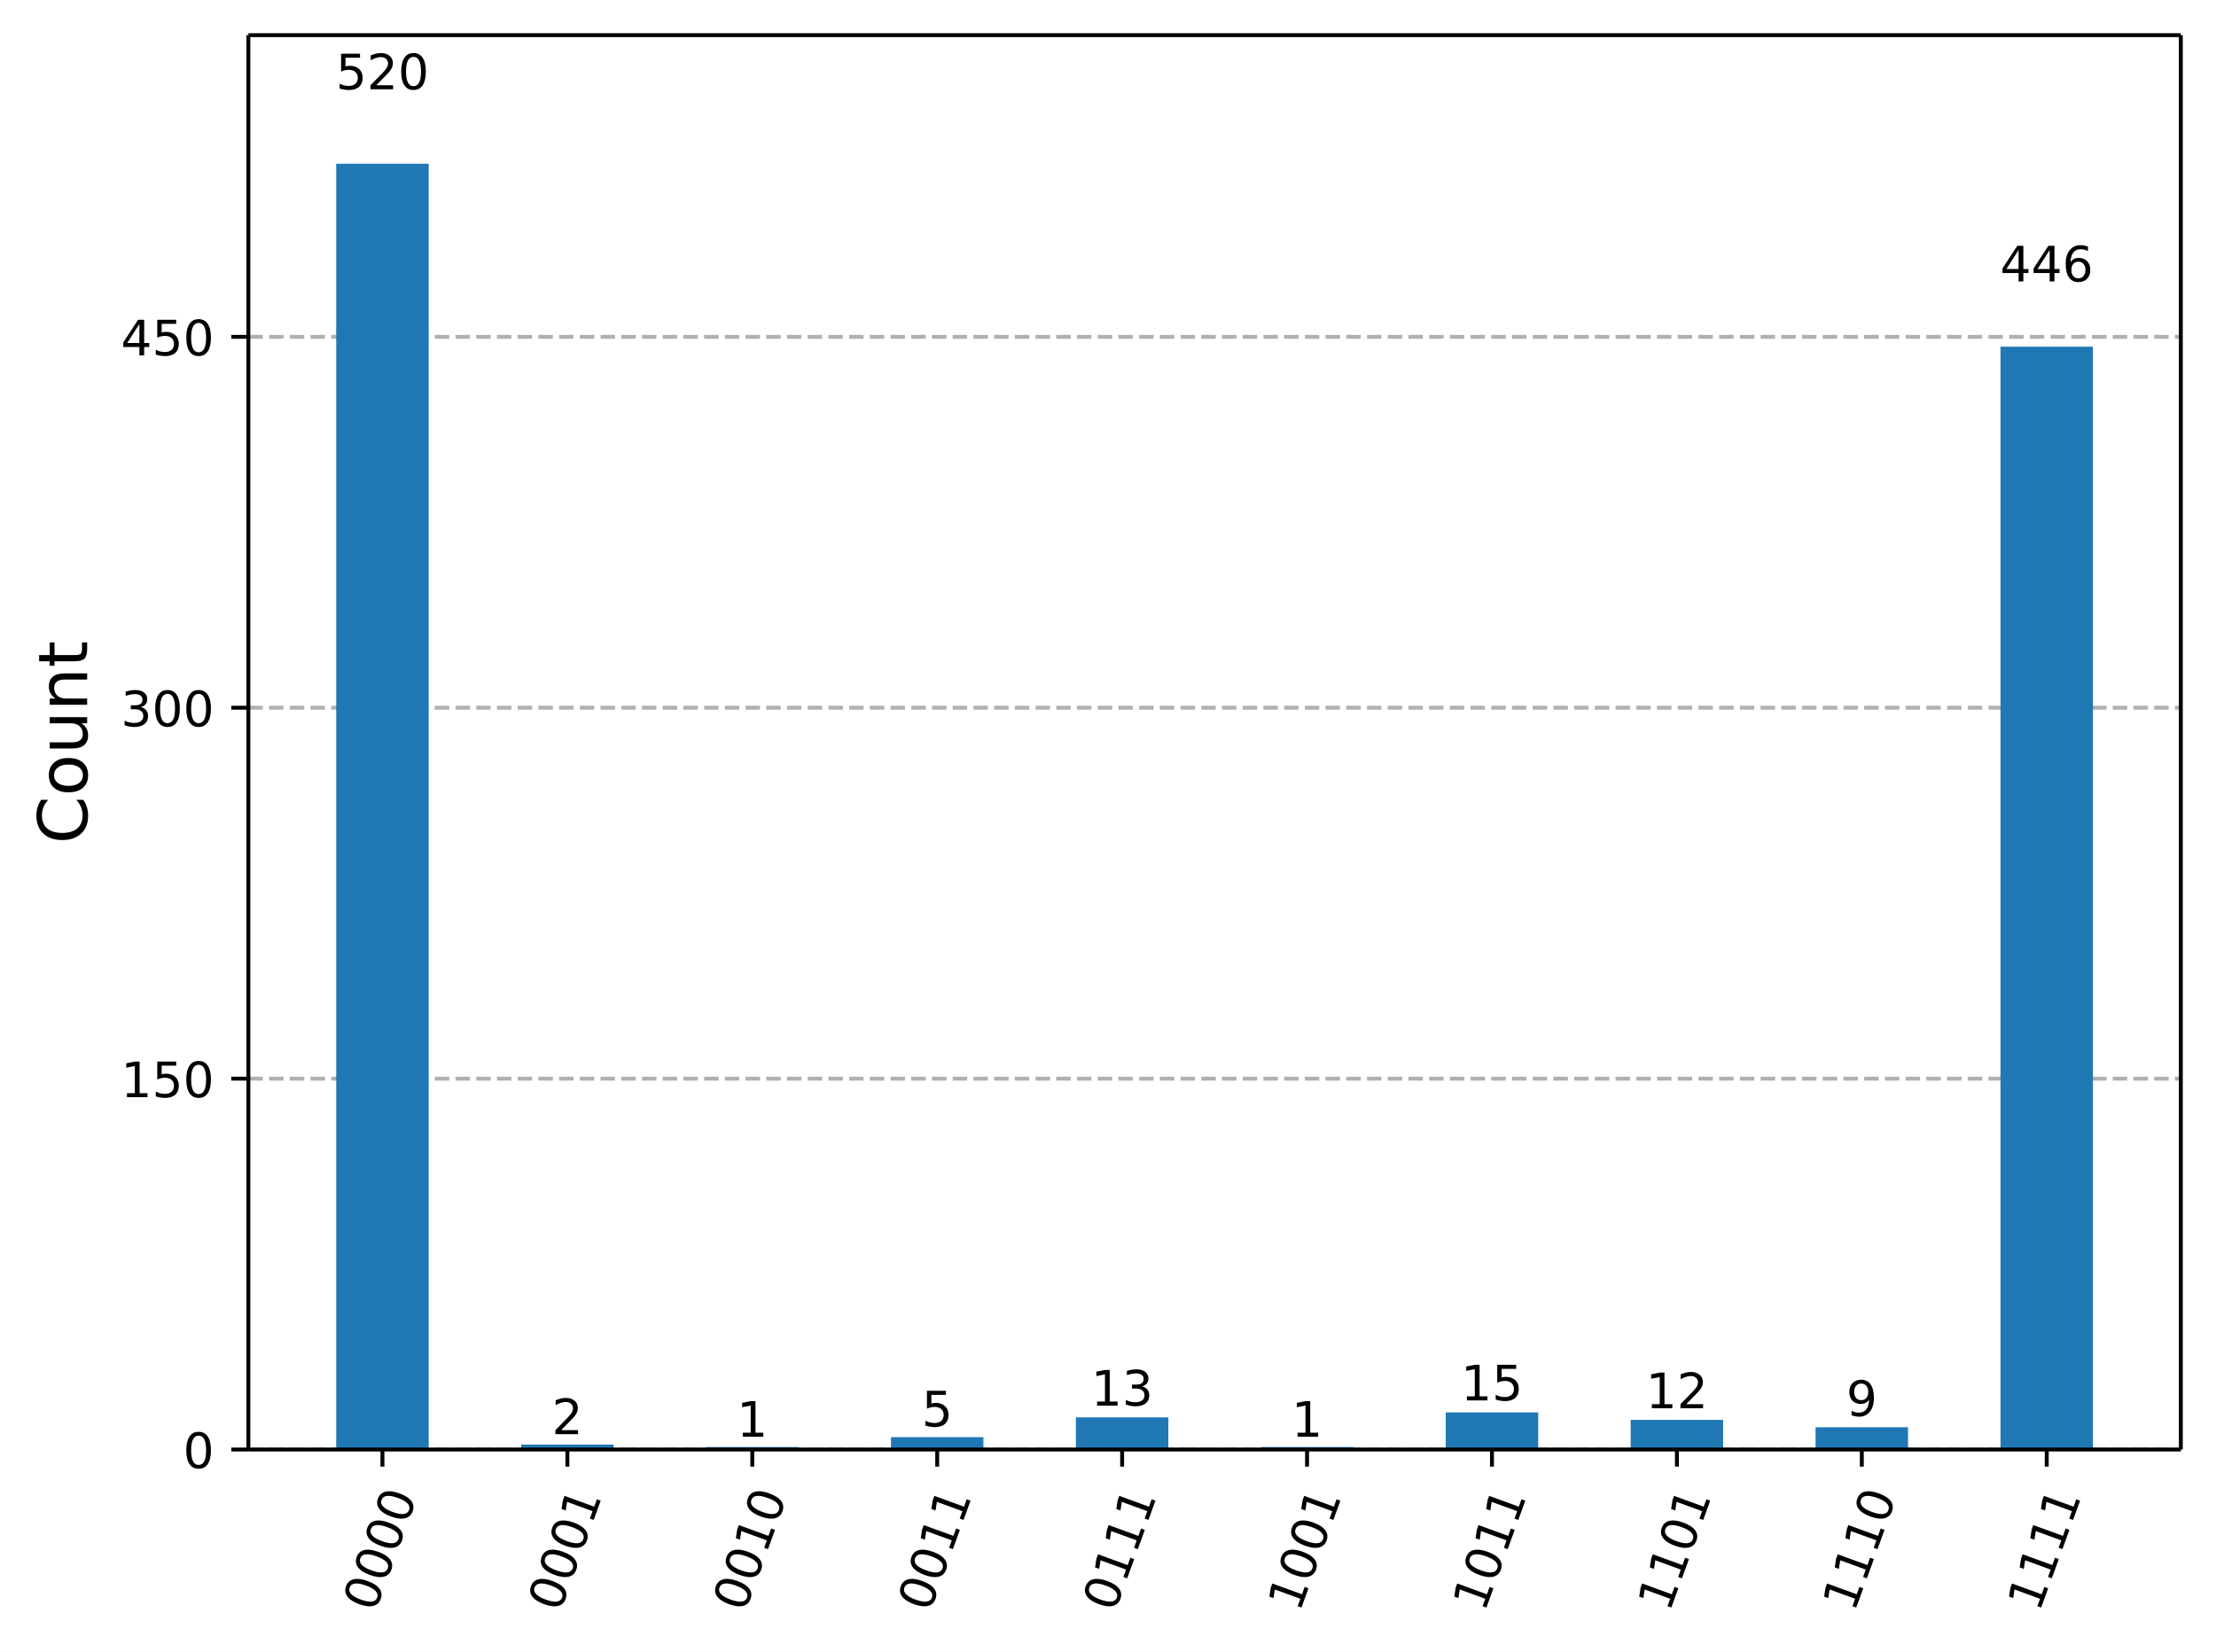
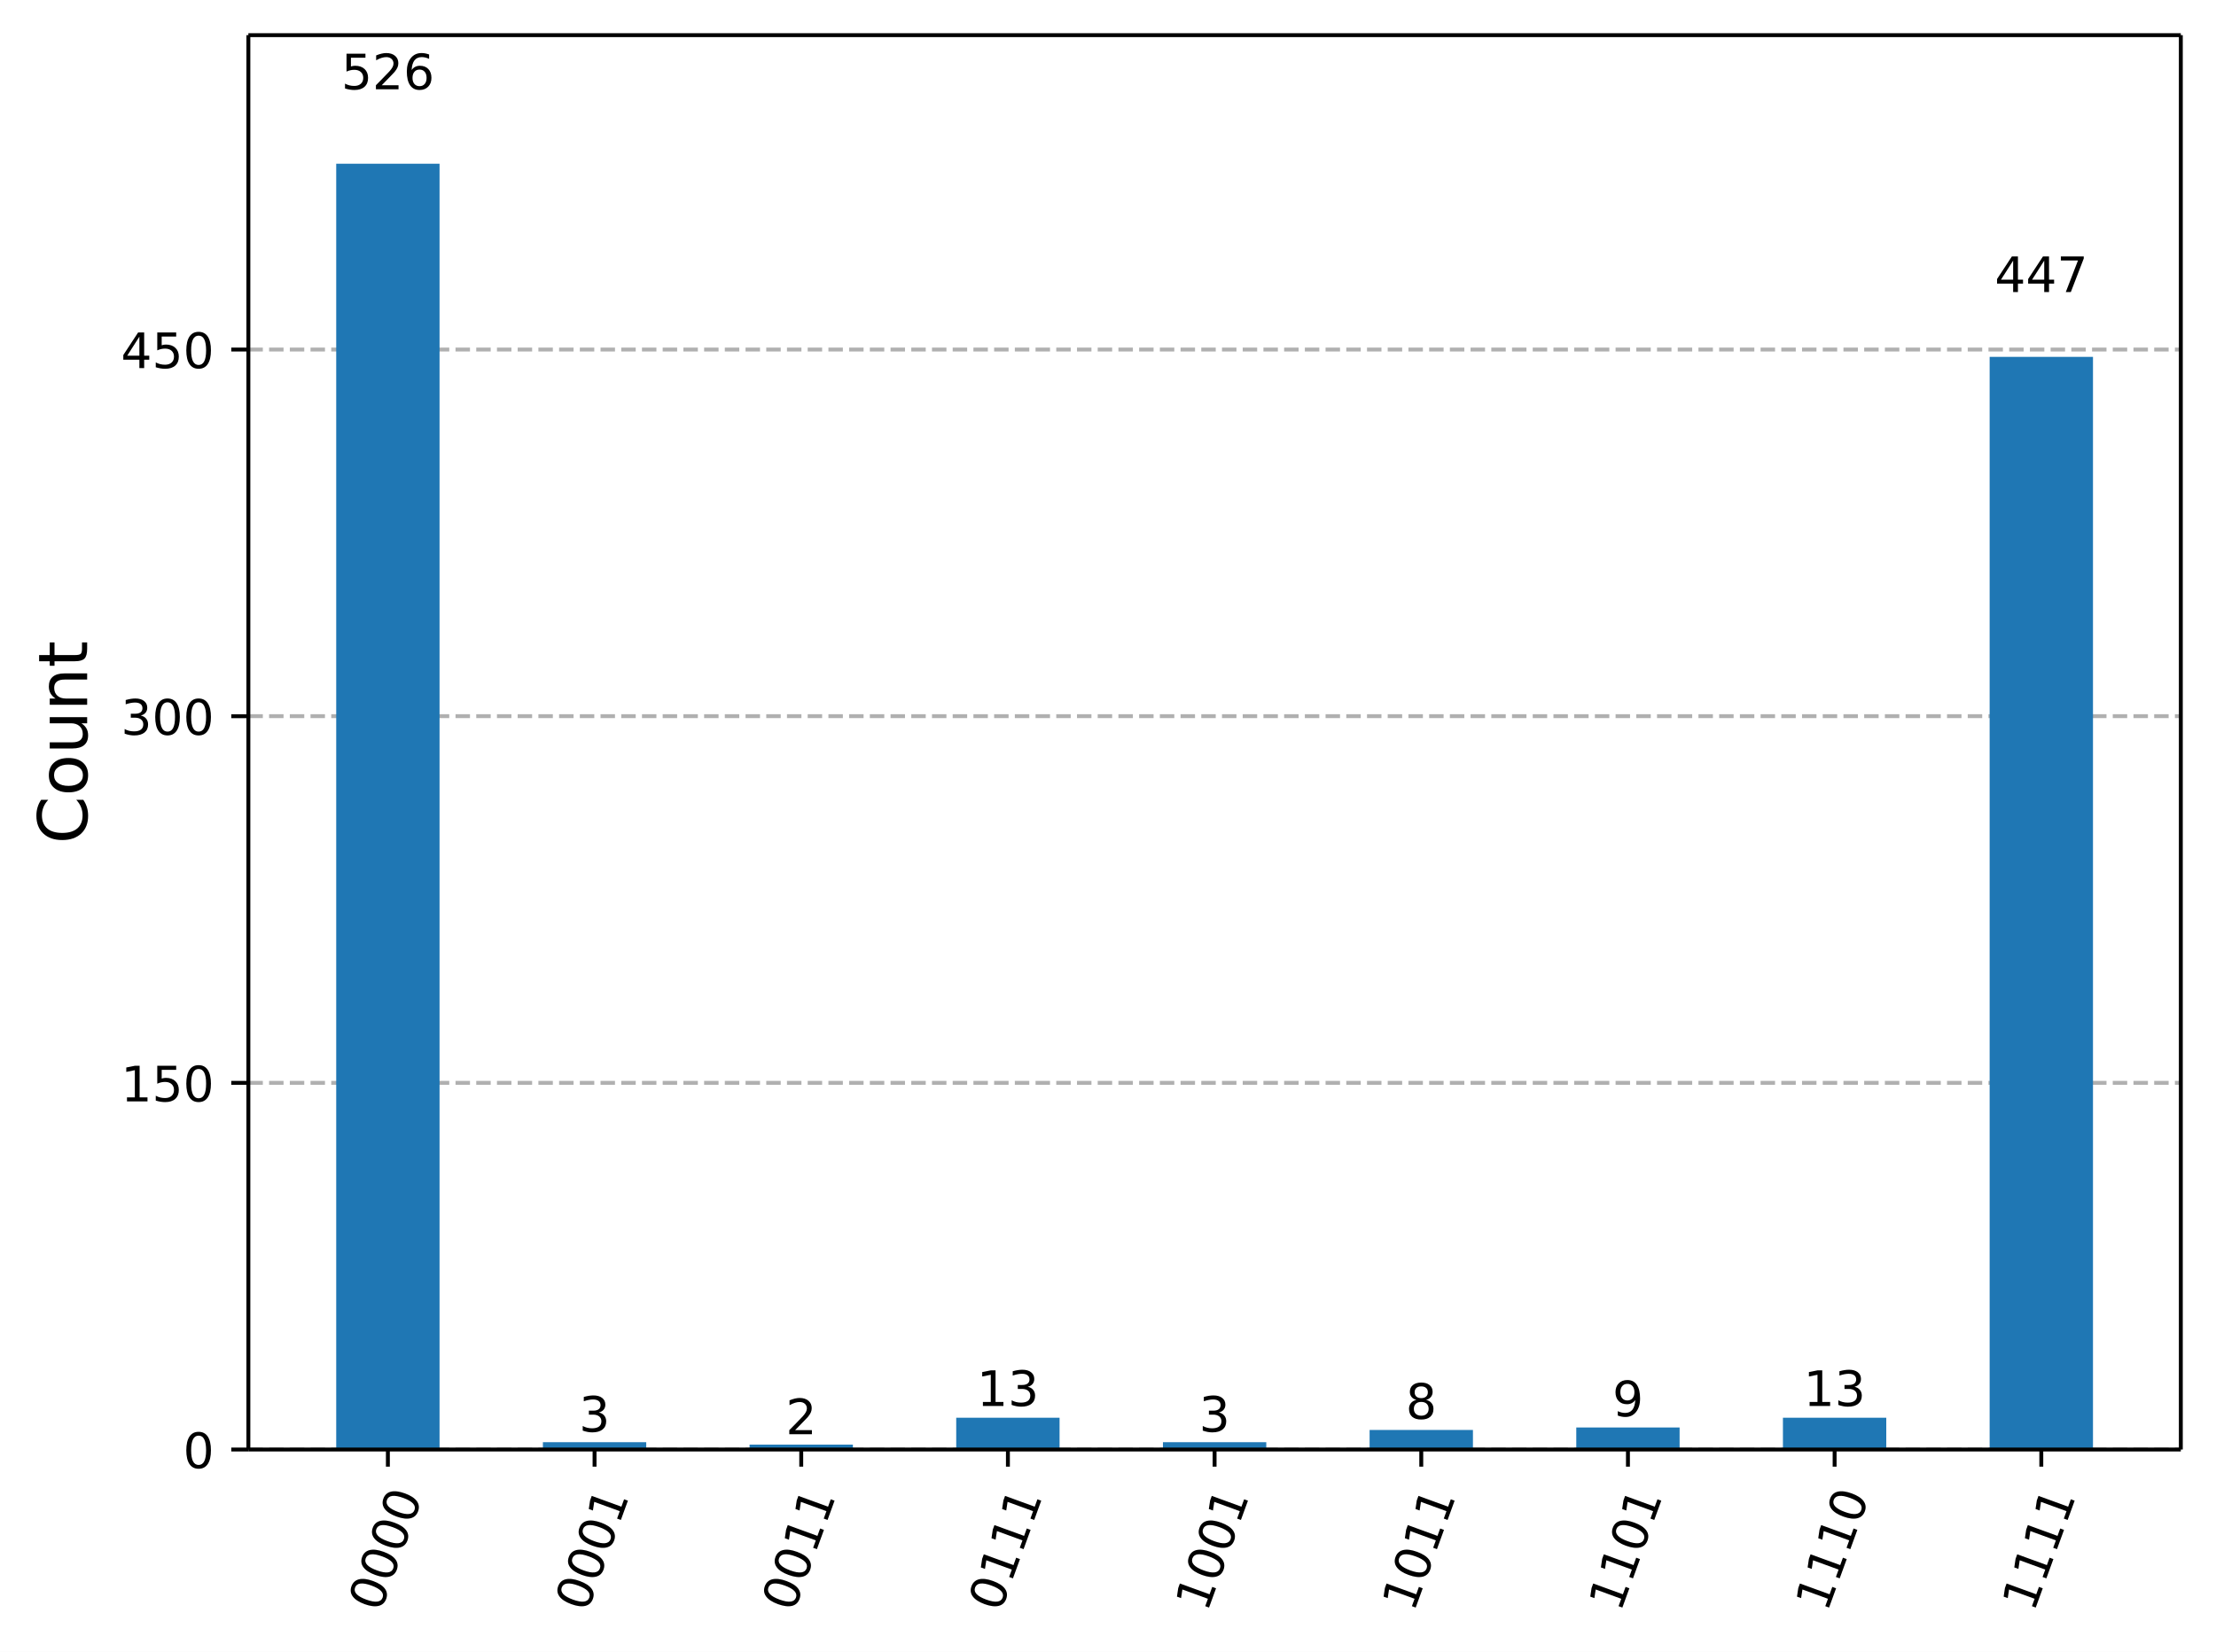
<svg xmlns="http://www.w3.org/2000/svg" xmlns:xlink="http://www.w3.org/1999/xlink" width="453.57pt" height="338.16pt" version="1.1" viewBox="0 0 453.57 338.16">
  <defs>
    <style type="text/css">*{stroke-linejoin: round; stroke-linecap: butt}</style>
  </defs>
  <path d="m0 338.16h453.57v-338.16h-453.57z" fill="#ffffff" />
  <path d="m50.837 296.73h395.53v-289.53h-395.53z" fill="#ffffff" />
  <defs>
    <path id="56bc601931b" d="m0 0v3.5" stroke="#000000" stroke-width=".8" />
  </defs>
-   <use x="78.278" y="296.734" stroke="#000000" stroke-width=".8" xlink:href="#56bc601931b" />
-   <g transform="translate(76.714 330.25) rotate(-70) scale(.1 -.1)">
+   <use x="79.391" y="296.734" stroke="#000000" stroke-width=".8" xlink:href="#56bc601931b" />
+   <g transform="translate(77.827 330.25) rotate(-70) scale(.1 -.1)">
    <defs>
      <path id="DejaVuSans-30" transform="scale(.015625)" d="m2034 4250q-487 0-733-480-245-479-245-1442 0-959 245-1439 246-480 733-480 491 0 736 480 246 480 246 1439 0 963-246 1442-245 480-736 480zm0 500q785 0 1199-621 414-620 414-1801 0-1178-414-1799-414-620-1199-620-784 0-1198 620-414 621-414 1799 0 1181 414 1801 414 621 1198 621z" />
    </defs>
    <use xlink:href="#DejaVuSans-30" />
    <use transform="translate(63.623)" xlink:href="#DejaVuSans-30" />
    <use transform="translate(127.25)" xlink:href="#DejaVuSans-30" />
    <use transform="translate(190.87)" xlink:href="#DejaVuSans-30" />
  </g>
-   <use x="116.128" y="296.734" stroke="#000000" stroke-width=".8" xlink:href="#56bc601931b" />
-   <g transform="translate(114.56 330.25) rotate(-70) scale(.1 -.1)">
+   <use x="121.694" y="296.734" stroke="#000000" stroke-width=".8" xlink:href="#56bc601931b" />
+   <g transform="translate(120.13 330.25) rotate(-70) scale(.1 -.1)">
    <defs>
      <path id="DejaVuSans-31" transform="scale(.015625)" d="m794 531h1031v3560l-1122-225v575l1116 225h631v-4135h1031v-531h-2687v531z" />
    </defs>
    <use xlink:href="#DejaVuSans-30" />
    <use transform="translate(63.623)" xlink:href="#DejaVuSans-30" />
    <use transform="translate(127.25)" xlink:href="#DejaVuSans-30" />
    <use transform="translate(190.87)" xlink:href="#DejaVuSans-31" />
  </g>
-   <use x="153.977" y="296.734" stroke="#000000" stroke-width=".8" xlink:href="#56bc601931b" />
-   <g transform="translate(152.41 330.25) rotate(-70) scale(.1 -.1)">
-     <use xlink:href="#DejaVuSans-30" />
-     <use transform="translate(63.623)" xlink:href="#DejaVuSans-30" />
-     <use transform="translate(127.25)" xlink:href="#DejaVuSans-31" />
-     <use transform="translate(190.87)" xlink:href="#DejaVuSans-30" />
-   </g>
-   <use x="191.827" y="296.734" stroke="#000000" stroke-width=".8" xlink:href="#56bc601931b" />
-   <g transform="translate(190.26 330.25) rotate(-70) scale(.1 -.1)">
+   <use x="163.997" y="296.734" stroke="#000000" stroke-width=".8" xlink:href="#56bc601931b" />
+   <g transform="translate(162.43 330.25) rotate(-70) scale(.1 -.1)">
    <use xlink:href="#DejaVuSans-30" />
    <use transform="translate(63.623)" xlink:href="#DejaVuSans-30" />
    <use transform="translate(127.25)" xlink:href="#DejaVuSans-31" />
    <use transform="translate(190.87)" xlink:href="#DejaVuSans-31" />
  </g>
-   <use x="229.677" y="296.734" stroke="#000000" stroke-width=".8" xlink:href="#56bc601931b" />
-   <g transform="translate(228.11 330.25) rotate(-70) scale(.1 -.1)">
+   <use x="206.299" y="296.734" stroke="#000000" stroke-width=".8" xlink:href="#56bc601931b" />
+   <g transform="translate(204.73 330.25) rotate(-70) scale(.1 -.1)">
    <use xlink:href="#DejaVuSans-30" />
    <use transform="translate(63.623)" xlink:href="#DejaVuSans-31" />
    <use transform="translate(127.25)" xlink:href="#DejaVuSans-31" />
    <use transform="translate(190.87)" xlink:href="#DejaVuSans-31" />
  </g>
-   <use x="267.527" y="296.734" stroke="#000000" stroke-width=".8" xlink:href="#56bc601931b" />
-   <g transform="translate(265.96 330.25) rotate(-70) scale(.1 -.1)">
+   <use x="248.602" y="296.734" stroke="#000000" stroke-width=".8" xlink:href="#56bc601931b" />
+   <g transform="translate(247.04 330.25) rotate(-70) scale(.1 -.1)">
    <use xlink:href="#DejaVuSans-31" />
    <use transform="translate(63.623)" xlink:href="#DejaVuSans-30" />
    <use transform="translate(127.25)" xlink:href="#DejaVuSans-30" />
    <use transform="translate(190.87)" xlink:href="#DejaVuSans-31" />
  </g>
-   <use x="305.377" y="296.734" stroke="#000000" stroke-width=".8" xlink:href="#56bc601931b" />
-   <g transform="translate(303.81 330.25) rotate(-70) scale(.1 -.1)">
+   <use x="290.905" y="296.734" stroke="#000000" stroke-width=".8" xlink:href="#56bc601931b" />
+   <g transform="translate(289.34 330.25) rotate(-70) scale(.1 -.1)">
    <use xlink:href="#DejaVuSans-31" />
    <use transform="translate(63.623)" xlink:href="#DejaVuSans-30" />
    <use transform="translate(127.25)" xlink:href="#DejaVuSans-31" />
    <use transform="translate(190.87)" xlink:href="#DejaVuSans-31" />
  </g>
-   <use x="343.226" y="296.734" stroke="#000000" stroke-width=".8" xlink:href="#56bc601931b" />
-   <g transform="translate(341.66 330.25) rotate(-70) scale(.1 -.1)">
+   <use x="333.207" y="296.734" stroke="#000000" stroke-width=".8" xlink:href="#56bc601931b" />
+   <g transform="translate(331.64 330.25) rotate(-70) scale(.1 -.1)">
    <use xlink:href="#DejaVuSans-31" />
    <use transform="translate(63.623)" xlink:href="#DejaVuSans-31" />
    <use transform="translate(127.25)" xlink:href="#DejaVuSans-30" />
    <use transform="translate(190.87)" xlink:href="#DejaVuSans-31" />
  </g>
-   <use x="381.076" y="296.734" stroke="#000000" stroke-width=".8" xlink:href="#56bc601931b" />
-   <g transform="translate(379.51 330.25) rotate(-70) scale(.1 -.1)">
+   <use x="375.51" y="296.734" stroke="#000000" stroke-width=".8" xlink:href="#56bc601931b" />
+   <g transform="translate(373.95 330.25) rotate(-70) scale(.1 -.1)">
    <use xlink:href="#DejaVuSans-31" />
    <use transform="translate(63.623)" xlink:href="#DejaVuSans-31" />
    <use transform="translate(127.25)" xlink:href="#DejaVuSans-31" />
    <use transform="translate(190.87)" xlink:href="#DejaVuSans-30" />
  </g>
-   <use x="418.926" y="296.734" stroke="#000000" stroke-width=".8" xlink:href="#56bc601931b" />
-   <g transform="translate(417.36 330.25) rotate(-70) scale(.1 -.1)">
+   <use x="417.813" y="296.734" stroke="#000000" stroke-width=".8" xlink:href="#56bc601931b" />
+   <g transform="translate(416.25 330.25) rotate(-70) scale(.1 -.1)">
    <use xlink:href="#DejaVuSans-31" />
    <use transform="translate(63.623)" xlink:href="#DejaVuSans-31" />
    <use transform="translate(127.25)" xlink:href="#DejaVuSans-31" />
    <use transform="translate(190.87)" xlink:href="#DejaVuSans-31" />
  </g>
  <path d="m50.837 296.73h395.53" clip-path="url(#a66ecdb3287)" fill="none" stroke="#b0b0b0" stroke-dasharray="2.96,1.28" stroke-width=".8" />
  <defs>
    <path id="068a09cc224" d="m0 0h-3.5" stroke="#000000" stroke-width=".8" />
  </defs>
  <use x="50.837" y="296.734" stroke="#000000" stroke-width=".8" xlink:href="#068a09cc224" />
  <g transform="translate(37.474 300.53) scale(.1 -.1)">
    <use xlink:href="#DejaVuSans-30" />
  </g>
-   <path d="m50.837 220.81h395.53" clip-path="url(#a66ecdb3287)" fill="none" stroke="#b0b0b0" stroke-dasharray="2.96,1.28" stroke-width=".8" />
-   <use x="50.837" y="220.807" stroke="#000000" stroke-width=".8" xlink:href="#068a09cc224" />
-   <g transform="translate(24.749 224.61) scale(.1 -.1)">
+   <path d="m50.837 221.67h395.53" clip-path="url(#a66ecdb3287)" fill="none" stroke="#b0b0b0" stroke-dasharray="2.96,1.28" stroke-width=".8" />
+   <use x="50.837" y="221.673" stroke="#000000" stroke-width=".8" xlink:href="#068a09cc224" />
+   <g transform="translate(24.749 225.47) scale(.1 -.1)">
    <defs>
      <path id="DejaVuSans-35" transform="scale(.015625)" d="m691 4666h2478v-532h-1900v-1143q137 47 274 70 138 23 276 23 781 0 1237-428 457-428 457-1159 0-753-469-1171-469-417-1322-417-294 0-599 50-304 50-629 150v635q281-153 581-228t634-75q541 0 856 284 316 284 316 772 0 487-316 771-315 285-856 285-253 0-505-56-251-56-513-175v2344z" />
    </defs>
    <use xlink:href="#DejaVuSans-31" />
    <use transform="translate(63.623)" xlink:href="#DejaVuSans-35" />
    <use transform="translate(127.25)" xlink:href="#DejaVuSans-30" />
  </g>
-   <path d="m50.837 144.88h395.53" clip-path="url(#a66ecdb3287)" fill="none" stroke="#b0b0b0" stroke-dasharray="2.96,1.28" stroke-width=".8" />
-   <use x="50.837" y="144.88" stroke="#000000" stroke-width=".8" xlink:href="#068a09cc224" />
-   <g transform="translate(24.749 148.68) scale(.1 -.1)">
+   <path d="m50.837 146.61h395.53" clip-path="url(#a66ecdb3287)" fill="none" stroke="#b0b0b0" stroke-dasharray="2.96,1.28" stroke-width=".8" />
+   <use x="50.837" y="146.613" stroke="#000000" stroke-width=".8" xlink:href="#068a09cc224" />
+   <g transform="translate(24.749 150.41) scale(.1 -.1)">
    <defs>
      <path id="DejaVuSans-33" transform="scale(.015625)" d="m2597 2516q453-97 707-404 255-306 255-756 0-690-475-1069-475-378-1350-378-293 0-604 58t-642 174v609q262-153 574-231 313-78 654-78 593 0 904 234t311 681q0 413-289 645-289 233-804 233h-544v519h569q465 0 712 186t247 536q0 359-255 551-254 193-729 193-260 0-557-57-297-56-653-174v562q360 100 674 150t592 50q719 0 1137-327 419-326 419-882 0-388-222-655t-631-370z" />
    </defs>
    <use xlink:href="#DejaVuSans-33" />
    <use transform="translate(63.623)" xlink:href="#DejaVuSans-30" />
    <use transform="translate(127.25)" xlink:href="#DejaVuSans-30" />
  </g>
-   <path d="m50.837 68.954h395.53" clip-path="url(#a66ecdb3287)" fill="none" stroke="#b0b0b0" stroke-dasharray="2.96,1.28" stroke-width=".8" />
-   <use x="50.837" y="68.954" stroke="#000000" stroke-width=".8" xlink:href="#068a09cc224" />
-   <g transform="translate(24.749 72.753) scale(.1 -.1)">
+   <path d="m50.837 71.552h395.53" clip-path="url(#a66ecdb3287)" fill="none" stroke="#b0b0b0" stroke-dasharray="2.96,1.28" stroke-width=".8" />
+   <use x="50.837" y="71.552" stroke="#000000" stroke-width=".8" xlink:href="#068a09cc224" />
+   <g transform="translate(24.749 75.351) scale(.1 -.1)">
    <defs>
      <path id="DejaVuSans-34" transform="scale(.015625)" d="m2419 4116-1594-2491h1594v2491zm-166 550h794v-3041h666v-525h-666v-1100h-628v1100h-2106v609l1940 2957z" />
    </defs>
    <use xlink:href="#DejaVuSans-34" />
    <use transform="translate(63.623)" xlink:href="#DejaVuSans-35" />
    <use transform="translate(127.25)" xlink:href="#DejaVuSans-30" />
  </g>
  <g transform="translate(17.838 172.75) rotate(-90) scale(.14 -.14)">
    <defs>
      <path id="DejaVuSans-43" transform="scale(.015625)" d="m4122 4306v-665q-319 297-680 443-361 147-767 147-800 0-1225-489t-425-1414q0-922 425-1411t1225-489q406 0 767 147t680 444v-660q-331-225-702-338-370-112-782-112-1060 0-1670 648-609 649-609 1771 0 1125 609 1773 610 649 1670 649 418 0 788-111 371-111 696-333z" />
      <path id="DejaVuSans-6f" transform="scale(.015625)" d="m1959 3097q-462 0-731-361t-269-989 267-989q268-361 733-361 460 0 728 362 269 363 269 988 0 622-269 986-268 364-728 364zm0 487q750 0 1178-488 429-487 429-1349 0-859-429-1349-428-489-1178-489-753 0-1180 489-426 490-426 1349 0 862 426 1349 427 488 1180 488z" />
      <path id="DejaVuSans-75" transform="scale(.015625)" d="m544 1381v2119h575v-2097q0-497 193-746 194-248 582-248 465 0 735 297 271 297 271 810v1984h575v-3500h-575v538q-209-319-486-474-276-155-642-155-603 0-916 375-312 375-312 1097zm1447 2203z" />
      <path id="DejaVuSans-6e" transform="scale(.015625)" d="m3513 2113v-2113h-575v2094q0 497-194 743-194 247-581 247-466 0-735-297-269-296-269-809v-1978h-578v3500h578v-544q207 316 486 472 280 156 646 156 603 0 912-373 310-373 310-1098z" />
      <path id="DejaVuSans-74" transform="scale(.015625)" d="m1172 4494v-994h1184v-447h-1184v-1900q0-428 117-550t477-122h590v-481h-590q-666 0-919 248-253 249-253 905v1900h-422v447h422v994h578z" />
    </defs>
    <use xlink:href="#DejaVuSans-43" />
    <use transform="translate(69.824)" xlink:href="#DejaVuSans-6f" />
    <use transform="translate(131.01)" xlink:href="#DejaVuSans-75" />
    <use transform="translate(194.38)" xlink:href="#DejaVuSans-6e" />
    <use transform="translate(257.76)" xlink:href="#DejaVuSans-74" />
  </g>
-   <path d="m68.816 296.73h18.925v-263.21h-18.925z" clip-path="url(#a66ecdb3287)" fill="#1f77b4" />
-   <path d="m106.67 296.73h18.925v-1.012h-18.925z" clip-path="url(#a66ecdb3287)" fill="#1f77b4" />
-   <path d="m144.52 296.73h18.925v-0.506h-18.925z" clip-path="url(#a66ecdb3287)" fill="#1f77b4" />
-   <path d="m182.36 296.73h18.925v-2.531h-18.925z" clip-path="url(#a66ecdb3287)" fill="#1f77b4" />
-   <path d="m220.21 296.73h18.925v-6.58h-18.925z" clip-path="url(#a66ecdb3287)" fill="#1f77b4" />
-   <path d="m258.06 296.73h18.925v-0.506h-18.925z" clip-path="url(#a66ecdb3287)" fill="#1f77b4" />
-   <path d="m295.91 296.73h18.925v-7.593h-18.925z" clip-path="url(#a66ecdb3287)" fill="#1f77b4" />
-   <path d="m333.76 296.73h18.925v-6.074h-18.925z" clip-path="url(#a66ecdb3287)" fill="#1f77b4" />
-   <path d="m371.61 296.73h18.925v-4.556h-18.925z" clip-path="url(#a66ecdb3287)" fill="#1f77b4" />
-   <path d="m409.46 296.73h18.925v-225.76h-18.925z" clip-path="url(#a66ecdb3287)" fill="#1f77b4" />
+   <path d="m68.816 296.73h21.151v-263.21h-21.151z" clip-path="url(#a66ecdb3287)" fill="#1f77b4" />
+   <path d="m111.12 296.73h21.151v-1.501h-21.151z" clip-path="url(#a66ecdb3287)" fill="#1f77b4" />
+   <path d="m153.42 296.73h21.151v-1.001h-21.151z" clip-path="url(#a66ecdb3287)" fill="#1f77b4" />
+   <path d="m195.72 296.73h21.151v-6.505h-21.151z" clip-path="url(#a66ecdb3287)" fill="#1f77b4" />
+   <path d="m238.03 296.73h21.151v-1.501h-21.151z" clip-path="url(#a66ecdb3287)" fill="#1f77b4" />
+   <path d="m280.33 296.73h21.151v-4.003h-21.151z" clip-path="url(#a66ecdb3287)" fill="#1f77b4" />
+   <path d="m322.63 296.73h21.151v-4.504h-21.151z" clip-path="url(#a66ecdb3287)" fill="#1f77b4" />
+   <path d="m364.93 296.73h21.151v-6.505h-21.151z" clip-path="url(#a66ecdb3287)" fill="#1f77b4" />
+   <path d="m407.24 296.73h21.151v-223.68h-21.151z" clip-path="url(#a66ecdb3287)" fill="#1f77b4" />
  <path d="m50.837 296.73v-289.53" fill="none" stroke="#000000" stroke-linecap="square" stroke-width=".8" />
  <path d="m446.37 296.73v-289.53" fill="none" stroke="#000000" stroke-linecap="square" stroke-width=".8" />
  <path d="m50.837 296.73h395.53" fill="none" stroke="#000000" stroke-linecap="square" stroke-width=".8" />
  <path d="m50.837 7.2h395.53" fill="none" stroke="#000000" stroke-linecap="square" stroke-width=".8" />
-   <g transform="translate(68.734 18.281) scale(.1 -.1)">
+   <g transform="translate(69.847 18.281) scale(.1 -.1)">
    <defs>
      <path id="DejaVuSans-32" transform="scale(.015625)" d="m1228 531h2203v-531h-2962v531q359 372 979 998 621 627 780 809 303 340 423 576 121 236 121 464 0 372-261 606-261 235-680 235-297 0-627-103-329-103-704-313v638q381 153 712 231 332 78 607 78 725 0 1156-363 431-362 431-968 0-288-108-546-107-257-392-607-78-91-497-524-418-433-1181-1211z" />
+       <path id="DejaVuSans-36" transform="scale(.015625)" d="m2113 2584q-425 0-674-291-248-290-248-796 0-503 248-796 249-292 674-292t673 292q248 293 248 796 0 506-248 796-248 291-673 291zm1253 1979v-575q-238 112-480 171-242 60-480 60-625 0-955-422-329-422-376-1275 184 272 462 417 279 145 613 145 703 0 1111-427 408-426 408-1160 0-719-425-1154-425-434-1131-434-810 0-1238 620-428 621-428 1799 0 1106 525 1764t1409 658q238 0 480-47t505-140z" />
    </defs>
    <use xlink:href="#DejaVuSans-35" />
    <use transform="translate(63.623)" xlink:href="#DejaVuSans-32" />
-     <use transform="translate(127.25)" xlink:href="#DejaVuSans-30" />
+     <use transform="translate(127.25)" xlink:href="#DejaVuSans-36" />
  </g>
-   <g transform="translate(112.95 293.59) scale(.1 -.1)">
+   <g transform="translate(118.51 293.08) scale(.1 -.1)">
+     <use xlink:href="#DejaVuSans-33" />
+   </g>
+   <g transform="translate(160.82 293.6) scale(.1 -.1)">
    <use xlink:href="#DejaVuSans-32" />
  </g>
-   <g transform="translate(150.8 294.12) scale(.1 -.1)">
-     <use xlink:href="#DejaVuSans-31" />
-   </g>
-   <g transform="translate(188.65 292) scale(.1 -.1)">
-     <use xlink:href="#DejaVuSans-35" />
-   </g>
-   <g transform="translate(223.31 287.74) scale(.1 -.1)">
+   <g transform="translate(199.94 287.82) scale(.1 -.1)">
    <use xlink:href="#DejaVuSans-31" />
    <use transform="translate(63.623)" xlink:href="#DejaVuSans-33" />
  </g>
-   <g transform="translate(264.35 294.12) scale(.1 -.1)">
-     <use xlink:href="#DejaVuSans-31" />
+   <g transform="translate(245.42 293.08) scale(.1 -.1)">
+     <use xlink:href="#DejaVuSans-33" />
  </g>
-   <g transform="translate(299.01 286.68) scale(.1 -.1)">
-     <use xlink:href="#DejaVuSans-31" />
-     <use transform="translate(63.623)" xlink:href="#DejaVuSans-35" />
+   <g transform="translate(287.72 290.45) scale(.1 -.1)">
+     <defs>
+       <path id="DejaVuSans-38" transform="scale(.015625)" d="m2034 2216q-450 0-708-241-257-241-257-662 0-422 257-663 258-241 708-241t709 242q260 243 260 662 0 421-258 662-257 241-711 241zm-631 268q-406 100-633 378-226 279-226 679 0 559 398 884 399 325 1092 325 697 0 1094-325t397-884q0-400-227-679-226-278-629-378 456-106 710-416 255-309 255-755 0-679-414-1042-414-362-1186-362-771 0-1186 362-414 363-414 1042 0 446 256 755 257 310 713 416zm-231 997q0-362 226-565 227-203 636-203 407 0 636 203 230 203 230 565 0 363-230 566-229 203-636 203-409 0-636-203-226-203-226-566z" />
+     </defs>
+     <use xlink:href="#DejaVuSans-38" />
  </g>
-   <g transform="translate(336.86 288.28) scale(.1 -.1)">
-     <use xlink:href="#DejaVuSans-31" />
-     <use transform="translate(63.623)" xlink:href="#DejaVuSans-32" />
-   </g>
-   <g transform="translate(377.89 289.87) scale(.1 -.1)">
+   <g transform="translate(330.03 289.93) scale(.1 -.1)">
    <defs>
      <path id="DejaVuSans-39" transform="scale(.015625)" d="m703 97v575q238-113 481-172 244-59 479-59 625 0 954 420 330 420 377 1277-181-269-460-413-278-144-615-144-700 0-1108 423-408 424-408 1159 0 718 425 1152 425 435 1131 435 810 0 1236-621 427-620 427-1801 0-1103-524-1761-523-658-1407-658-238 0-482 47-243 47-506 141zm1256 1978q425 0 673 290 249 291 249 798 0 503-249 795-248 292-673 292t-673-292-248-795q0-507 248-798 248-290 673-290z" />
    </defs>
    <use xlink:href="#DejaVuSans-39" />
  </g>
-   <g transform="translate(409.38 57.611) scale(.1 -.1)">
+   <g transform="translate(369.15 287.82) scale(.1 -.1)">
+     <use xlink:href="#DejaVuSans-31" />
+     <use transform="translate(63.623)" xlink:href="#DejaVuSans-33" />
+   </g>
+   <g transform="translate(408.27 59.789) scale(.1 -.1)">
    <defs>
-       <path id="DejaVuSans-36" transform="scale(.015625)" d="m2113 2584q-425 0-674-291-248-290-248-796 0-503 248-796 249-292 674-292t673 292q248 293 248 796 0 506-248 796-248 291-673 291zm1253 1979v-575q-238 112-480 171-242 60-480 60-625 0-955-422-329-422-376-1275 184 272 462 417 279 145 613 145 703 0 1111-427 408-426 408-1160 0-719-425-1154-425-434-1131-434-810 0-1238 620-428 621-428 1799 0 1106 525 1764t1409 658q238 0 480-47t505-140z" />
+       <path id="DejaVuSans-37" transform="scale(.015625)" d="m525 4666h3e3v-269l-1694-4397h-659l1594 4134h-2241v532z" />
    </defs>
    <use xlink:href="#DejaVuSans-34" />
    <use transform="translate(63.623)" xlink:href="#DejaVuSans-34" />
-     <use transform="translate(127.25)" xlink:href="#DejaVuSans-36" />
+     <use transform="translate(127.25)" xlink:href="#DejaVuSans-37" />
  </g>
  <defs>
    <clipPath id="a66ecdb3287">
      <rect x="50.837" y="7.2" width="395.53" height="289.53" />
    </clipPath>
  </defs>
</svg>
